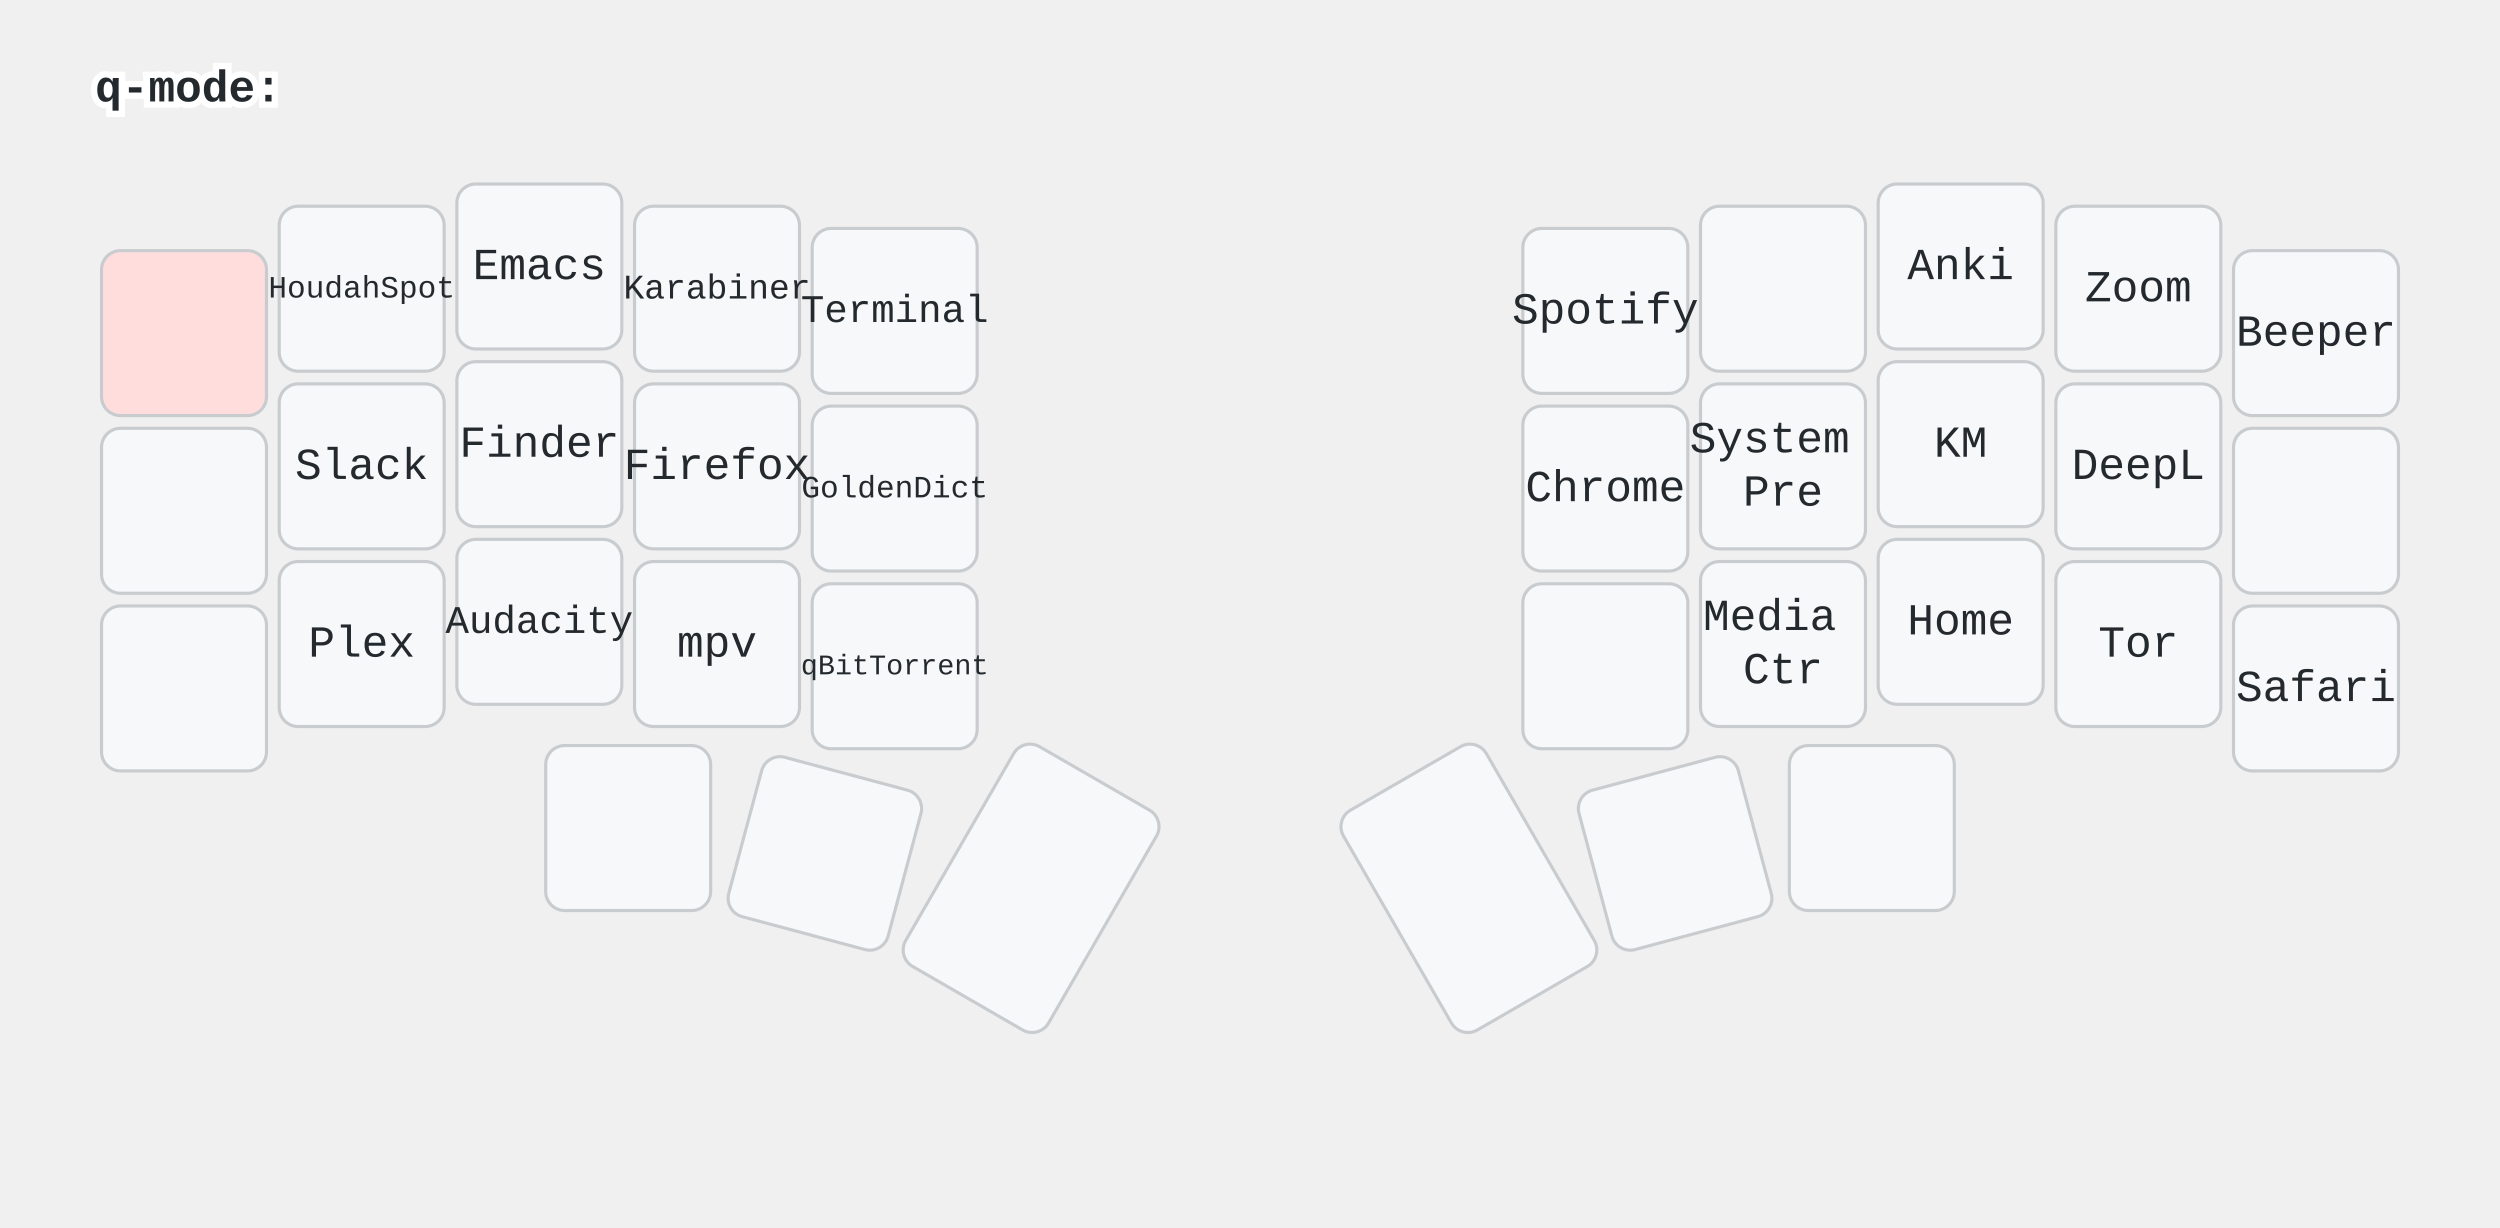
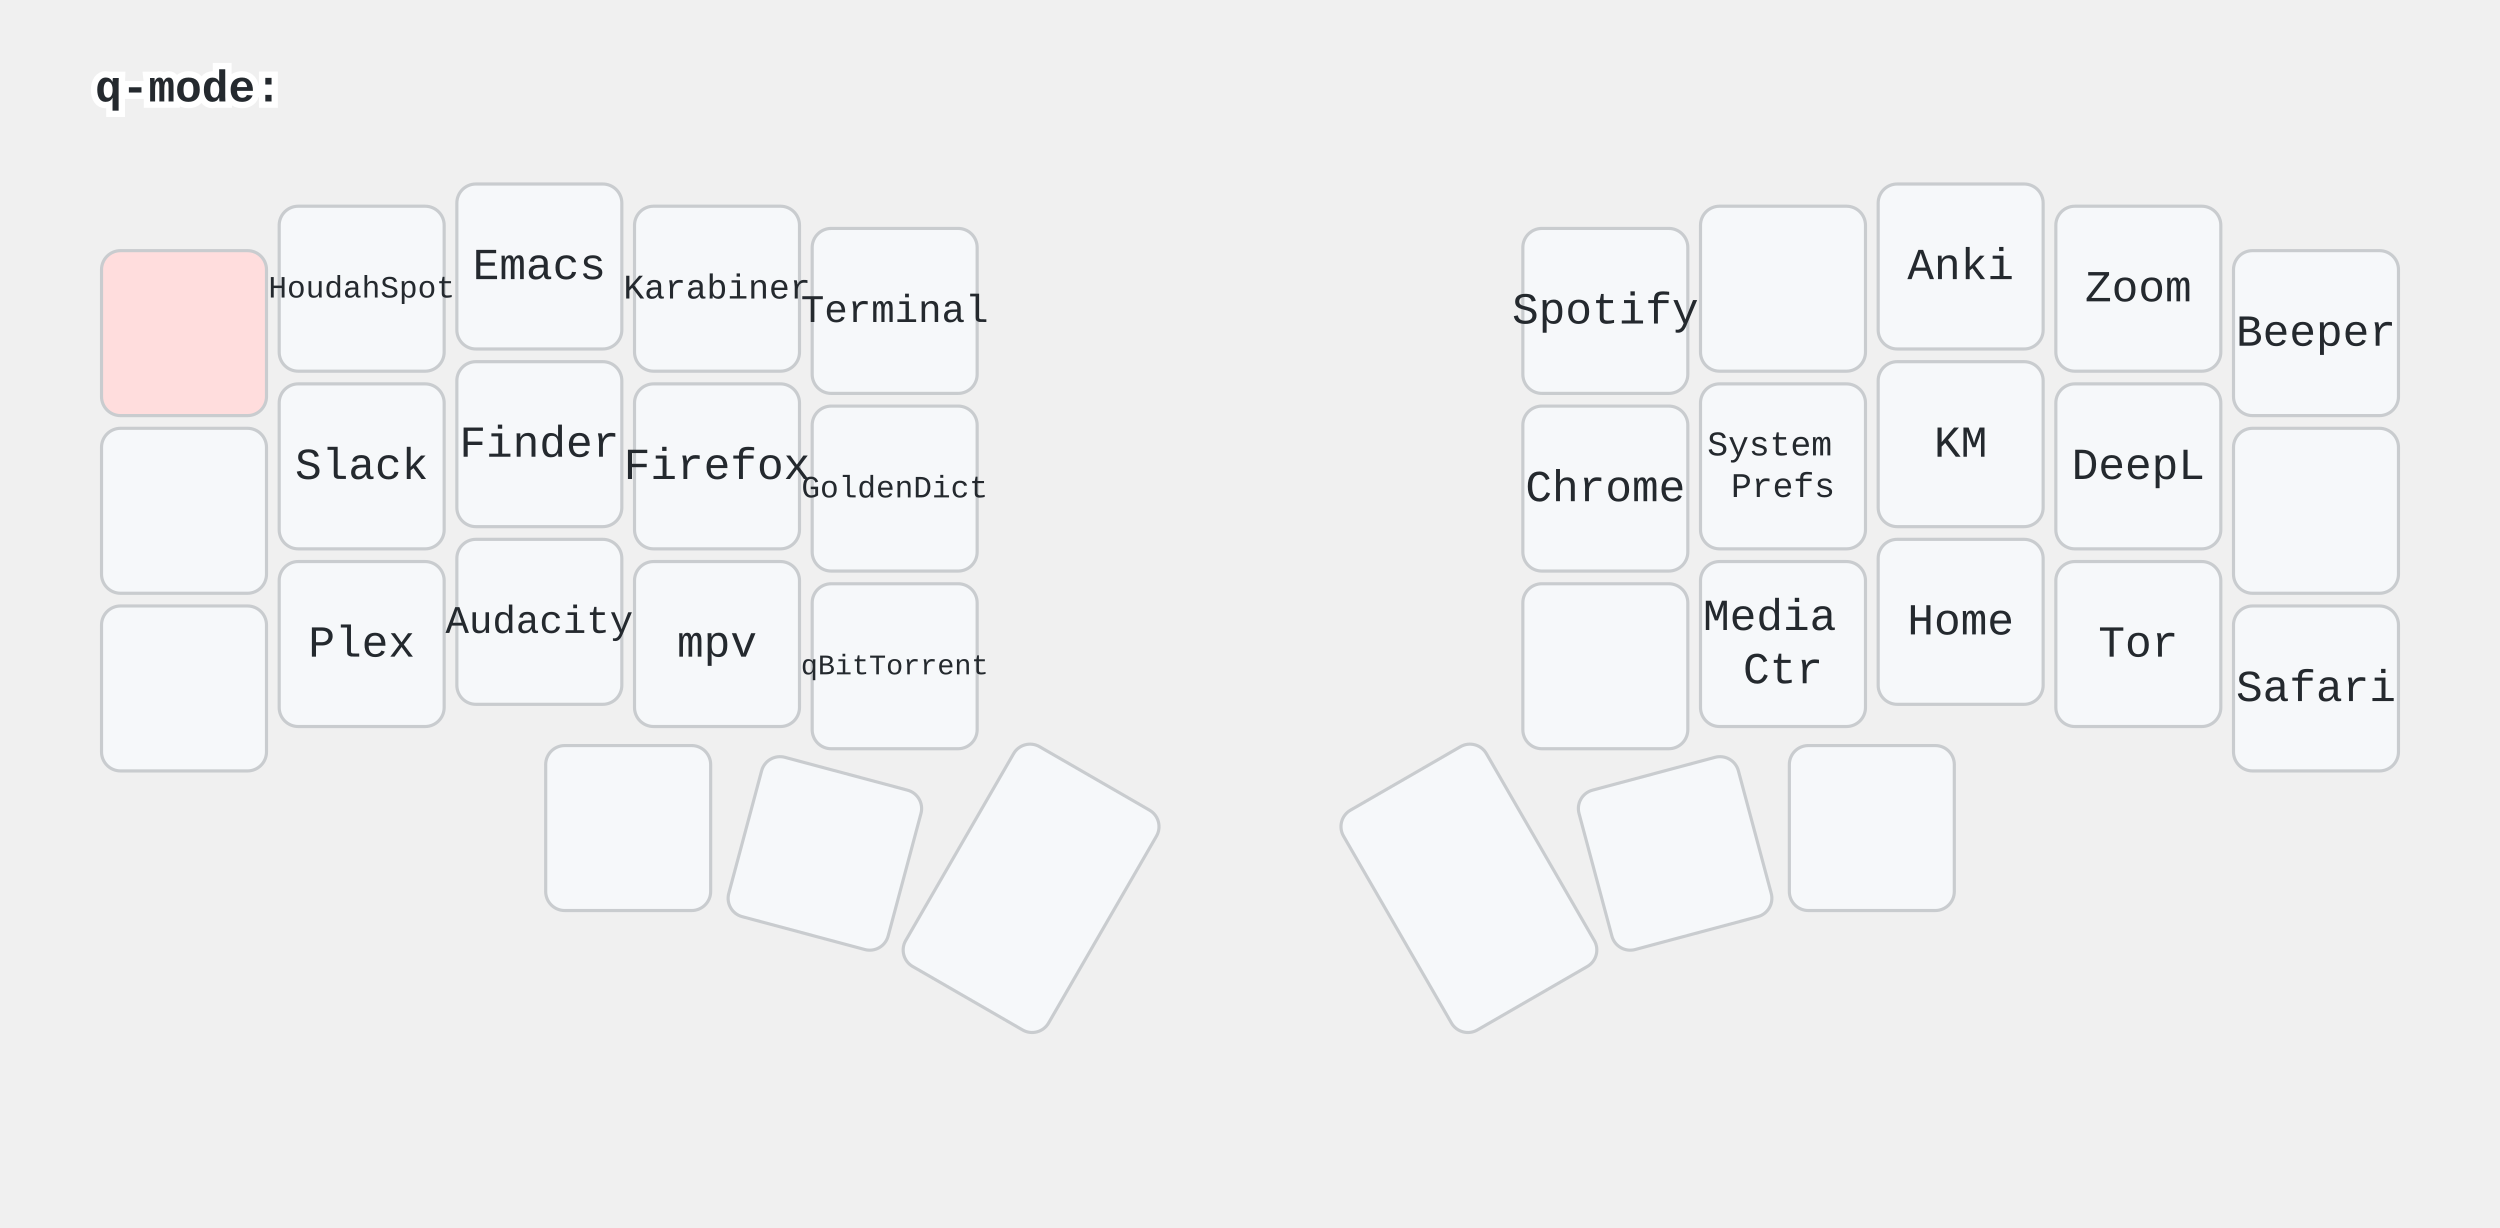
<svg xmlns="http://www.w3.org/2000/svg" width="788" height="387" viewBox="0 0 788 387" class="keymap">
  <style>/* inherit to force styles through use tags */
svg path {
    fill: inherit;
}

/* font and background color specifications */
svg.keymap {
    font-family: SFMono-Regular,Consolas,Liberation Mono,Menlo,monospace;
    font-size: 14px;
    font-kerning: normal;
    text-rendering: optimizeLegibility;
    fill: #24292e;
}

/* default key styling */
rect.key {
    fill: #f6f8fa;
}

rect.key, rect.combo {
    stroke: #c9cccf;
    stroke-width: 1;
}

/* default key side styling, only used is draw_key_sides is set */
rect.side {
    filter: brightness(90%);
}

/* color accent for combo boxes */
rect.combo, rect.combo-separate {
    fill: #cdf;
}

/* color accent for held keys */
rect.held, rect.combo.held {
    fill: #fdd;
}

/* color accent for ghost (optional) keys */
rect.ghost, rect.combo.ghost {
    stroke-dasharray: 4, 4;
    stroke-width: 2;
}

text {
    text-anchor: middle;
    dominant-baseline: middle;
}

/* styling for layer labels */
text.label {
    font-weight: bold;
    text-anchor: start;
    stroke: white;
    stroke-width: 4;
    paint-order: stroke;
}

/* styling for optional footer */
text.footer {
    text-anchor: end;
    dominant-baseline: auto;
    stroke: white;
    stroke-width: 4;
    paint-order: stroke;
}

/* styling for combo tap, and key non-tap label text */
text.combo, text.hold, text.shifted, text.left, text.right {
    font-size: 11px;
}

text.hold {
    text-anchor: middle;
    dominant-baseline: auto;
}

text.shifted {
    text-anchor: middle;
    dominant-baseline: hanging;
}

text.left {
    text-anchor: start;
}

text.right {
    text-anchor: end;
}

text.layer-activator {
    text-decoration: underline;
}

/* styling for hold/shifted label text in combo box */
text.combo.hold, text.combo.shifted, text.combo.left, text.combo.right {
    font-size: 8px;
}

/* lighter symbol for transparent keys */
text.trans {
    fill: #7b7e81;
}

/* styling for combo dendrons */
path.combo {
    stroke-width: 1;
    stroke: gray;
    fill: none;
}

/* Start Tabler Icons Cleanup */
/* cannot use height/width with glyphs */
.icon-tabler &gt; path {
    fill: inherit;
    stroke: inherit;
    stroke-width: 2;
}
/* hide tabler's default box */
.icon-tabler &gt; path[stroke="none"][fill="none"] {
    visibility: hidden;
}
/* End Tabler Icons Cleanup */
</style>
  <g transform="translate(30, 0)" class="layer-q-mode">
    <text x="0" y="28" class="label" id="q-mode">q-mode:</text>
    <g transform="translate(0, 56)">
      <g transform="translate(28, 49)" class="key held keypos-0">
        <rect rx="6" ry="6" x="-26" y="-26" width="52" height="52" class="key held" />
      </g>
      <g transform="translate(84, 35)" class="key keypos-1">
        <rect rx="6" ry="6" x="-26" y="-26" width="52" height="52" class="key" />
        <text x="0" y="0" class="key tap">
          <tspan style="font-size: 70%">HoudahSpot</tspan>
        </text>
      </g>
      <g transform="translate(140, 28)" class="key keypos-2">
        <rect rx="6" ry="6" x="-26" y="-26" width="52" height="52" class="key" />
        <text x="0" y="0" class="key tap">Emacs</text>
      </g>
      <g transform="translate(196, 35)" class="key keypos-3">
        <rect rx="6" ry="6" x="-26" y="-26" width="52" height="52" class="key" />
        <text x="0" y="0" class="key tap">
          <tspan style="font-size: 78%">Karabiner</tspan>
        </text>
      </g>
      <g transform="translate(252, 42)" class="key keypos-4">
        <rect rx="6" ry="6" x="-26" y="-26" width="52" height="52" class="key" />
        <text x="0" y="0" class="key tap">
          <tspan style="font-size: 88%">Terminal</tspan>
        </text>
      </g>
      <g transform="translate(476, 42)" class="key keypos-5">
        <rect rx="6" ry="6" x="-26" y="-26" width="52" height="52" class="key" />
        <text x="0" y="0" class="key tap">Spotify</text>
      </g>
      <g transform="translate(532, 35)" class="key keypos-6">
        <rect rx="6" ry="6" x="-26" y="-26" width="52" height="52" class="key" />
      </g>
      <g transform="translate(588, 28)" class="key keypos-7">
        <rect rx="6" ry="6" x="-26" y="-26" width="52" height="52" class="key" />
        <text x="0" y="0" class="key tap">Anki</text>
      </g>
      <g transform="translate(644, 35)" class="key keypos-8">
        <rect rx="6" ry="6" x="-26" y="-26" width="52" height="52" class="key" />
        <text x="0" y="0" class="key tap">Zoom</text>
      </g>
      <g transform="translate(700, 49)" class="key keypos-9">
        <rect rx="6" ry="6" x="-26" y="-26" width="52" height="52" class="key" />
        <text x="0" y="0" class="key tap">Beeper</text>
      </g>
      <g transform="translate(28, 105)" class="key keypos-10">
        <rect rx="6" ry="6" x="-26" y="-26" width="52" height="52" class="key" />
      </g>
      <g transform="translate(84, 91)" class="key keypos-11">
        <rect rx="6" ry="6" x="-26" y="-26" width="52" height="52" class="key" />
        <text x="0" y="0" class="key tap">Slack</text>
      </g>
      <g transform="translate(140, 84)" class="key keypos-12">
        <rect rx="6" ry="6" x="-26" y="-26" width="52" height="52" class="key" />
        <text x="0" y="0" class="key tap">Finder</text>
      </g>
      <g transform="translate(196, 91)" class="key keypos-13">
        <rect rx="6" ry="6" x="-26" y="-26" width="52" height="52" class="key" />
        <text x="0" y="0" class="key tap">Firefox</text>
      </g>
      <g transform="translate(252, 98)" class="key keypos-14">
        <rect rx="6" ry="6" x="-26" y="-26" width="52" height="52" class="key" />
        <text x="0" y="0" class="key tap">
          <tspan style="font-size: 70%">GoldenDict</tspan>
        </text>
      </g>
      <g transform="translate(476, 98)" class="key keypos-15">
        <rect rx="6" ry="6" x="-26" y="-26" width="52" height="52" class="key" />
        <text x="0" y="0" class="key tap">Chrome</text>
      </g>
      <g transform="translate(532, 91)" class="key keypos-16">
        <rect rx="6" ry="6" x="-26" y="-26" width="52" height="52" class="key" />
        <text x="0" y="0" class="key tap">
-           <tspan x="0" dy="-0.6em">System</tspan>
-           <tspan x="0" dy="1.2em">Pre</tspan>
+           <tspan x="0" dy="-0.6em" style="font-size: 78%">System</tspan>
+           <tspan x="0" dy="1.2em" style="font-size: 78%">Prefs</tspan>
        </text>
      </g>
      <g transform="translate(588, 84)" class="key keypos-17">
        <rect rx="6" ry="6" x="-26" y="-26" width="52" height="52" class="key" />
        <text x="0" y="0" class="key tap">KM</text>
      </g>
      <g transform="translate(644, 91)" class="key keypos-18">
        <rect rx="6" ry="6" x="-26" y="-26" width="52" height="52" class="key" />
        <text x="0" y="0" class="key tap">DeepL</text>
      </g>
      <g transform="translate(700, 105)" class="key keypos-19">
        <rect rx="6" ry="6" x="-26" y="-26" width="52" height="52" class="key" />
      </g>
      <g transform="translate(28, 161)" class="key keypos-20">
        <rect rx="6" ry="6" x="-26" y="-26" width="52" height="52" class="key" />
      </g>
      <g transform="translate(84, 147)" class="key keypos-21">
        <rect rx="6" ry="6" x="-26" y="-26" width="52" height="52" class="key" />
        <text x="0" y="0" class="key tap">Plex</text>
      </g>
      <g transform="translate(140, 140)" class="key keypos-22">
        <rect rx="6" ry="6" x="-26" y="-26" width="52" height="52" class="key" />
        <text x="0" y="0" class="key tap">
          <tspan style="font-size: 88%">Audacity</tspan>
        </text>
      </g>
      <g transform="translate(196, 147)" class="key keypos-23">
        <rect rx="6" ry="6" x="-26" y="-26" width="52" height="52" class="key" />
        <text x="0" y="0" class="key tap">mpv</text>
      </g>
      <g transform="translate(252, 154)" class="key keypos-24">
        <rect rx="6" ry="6" x="-26" y="-26" width="52" height="52" class="key" />
        <text x="0" y="0" class="key tap">
          <tspan style="font-size: 64%">qBitTorrent</tspan>
        </text>
      </g>
      <g transform="translate(476, 154)" class="key keypos-25">
        <rect rx="6" ry="6" x="-26" y="-26" width="52" height="52" class="key" />
      </g>
      <g transform="translate(532, 147)" class="key keypos-26">
        <rect rx="6" ry="6" x="-26" y="-26" width="52" height="52" class="key" />
        <text x="0" y="0" class="key tap">
          <tspan x="0" dy="-0.6em">Media</tspan>
          <tspan x="0" dy="1.2em">Ctr</tspan>
        </text>
      </g>
      <g transform="translate(588, 140)" class="key keypos-27">
        <rect rx="6" ry="6" x="-26" y="-26" width="52" height="52" class="key" />
        <text x="0" y="0" class="key tap">Home</text>
      </g>
      <g transform="translate(644, 147)" class="key keypos-28">
        <rect rx="6" ry="6" x="-26" y="-26" width="52" height="52" class="key" />
        <text x="0" y="0" class="key tap">Tor</text>
      </g>
      <g transform="translate(700, 161)" class="key keypos-29">
        <rect rx="6" ry="6" x="-26" y="-26" width="52" height="52" class="key" />
        <text x="0" y="0" class="key tap">Safari</text>
      </g>
      <g transform="translate(168, 205)" class="key keypos-30">
        <rect rx="6" ry="6" x="-26" y="-26" width="52" height="52" class="key" />
      </g>
      <g transform="translate(230, 213) rotate(15.0)" class="key keypos-31">
        <rect rx="6" ry="6" x="-26" y="-26" width="52" height="52" class="key" />
      </g>
      <g transform="translate(295, 224) rotate(30.0)" class="key keypos-32">
        <rect rx="6" ry="6" x="-26" y="-40" width="52" height="80" class="key" />
      </g>
      <g transform="translate(433, 224) rotate(-30.0)" class="key keypos-33">
        <rect rx="6" ry="6" x="-26" y="-40" width="52" height="80" class="key" />
      </g>
      <g transform="translate(498, 213) rotate(-15.0)" class="key keypos-34">
        <rect rx="6" ry="6" x="-26" y="-26" width="52" height="52" class="key" />
      </g>
      <g transform="translate(560, 205)" class="key keypos-35">
        <rect rx="6" ry="6" x="-26" y="-26" width="52" height="52" class="key" />
      </g>
    </g>
  </g>
</svg>
